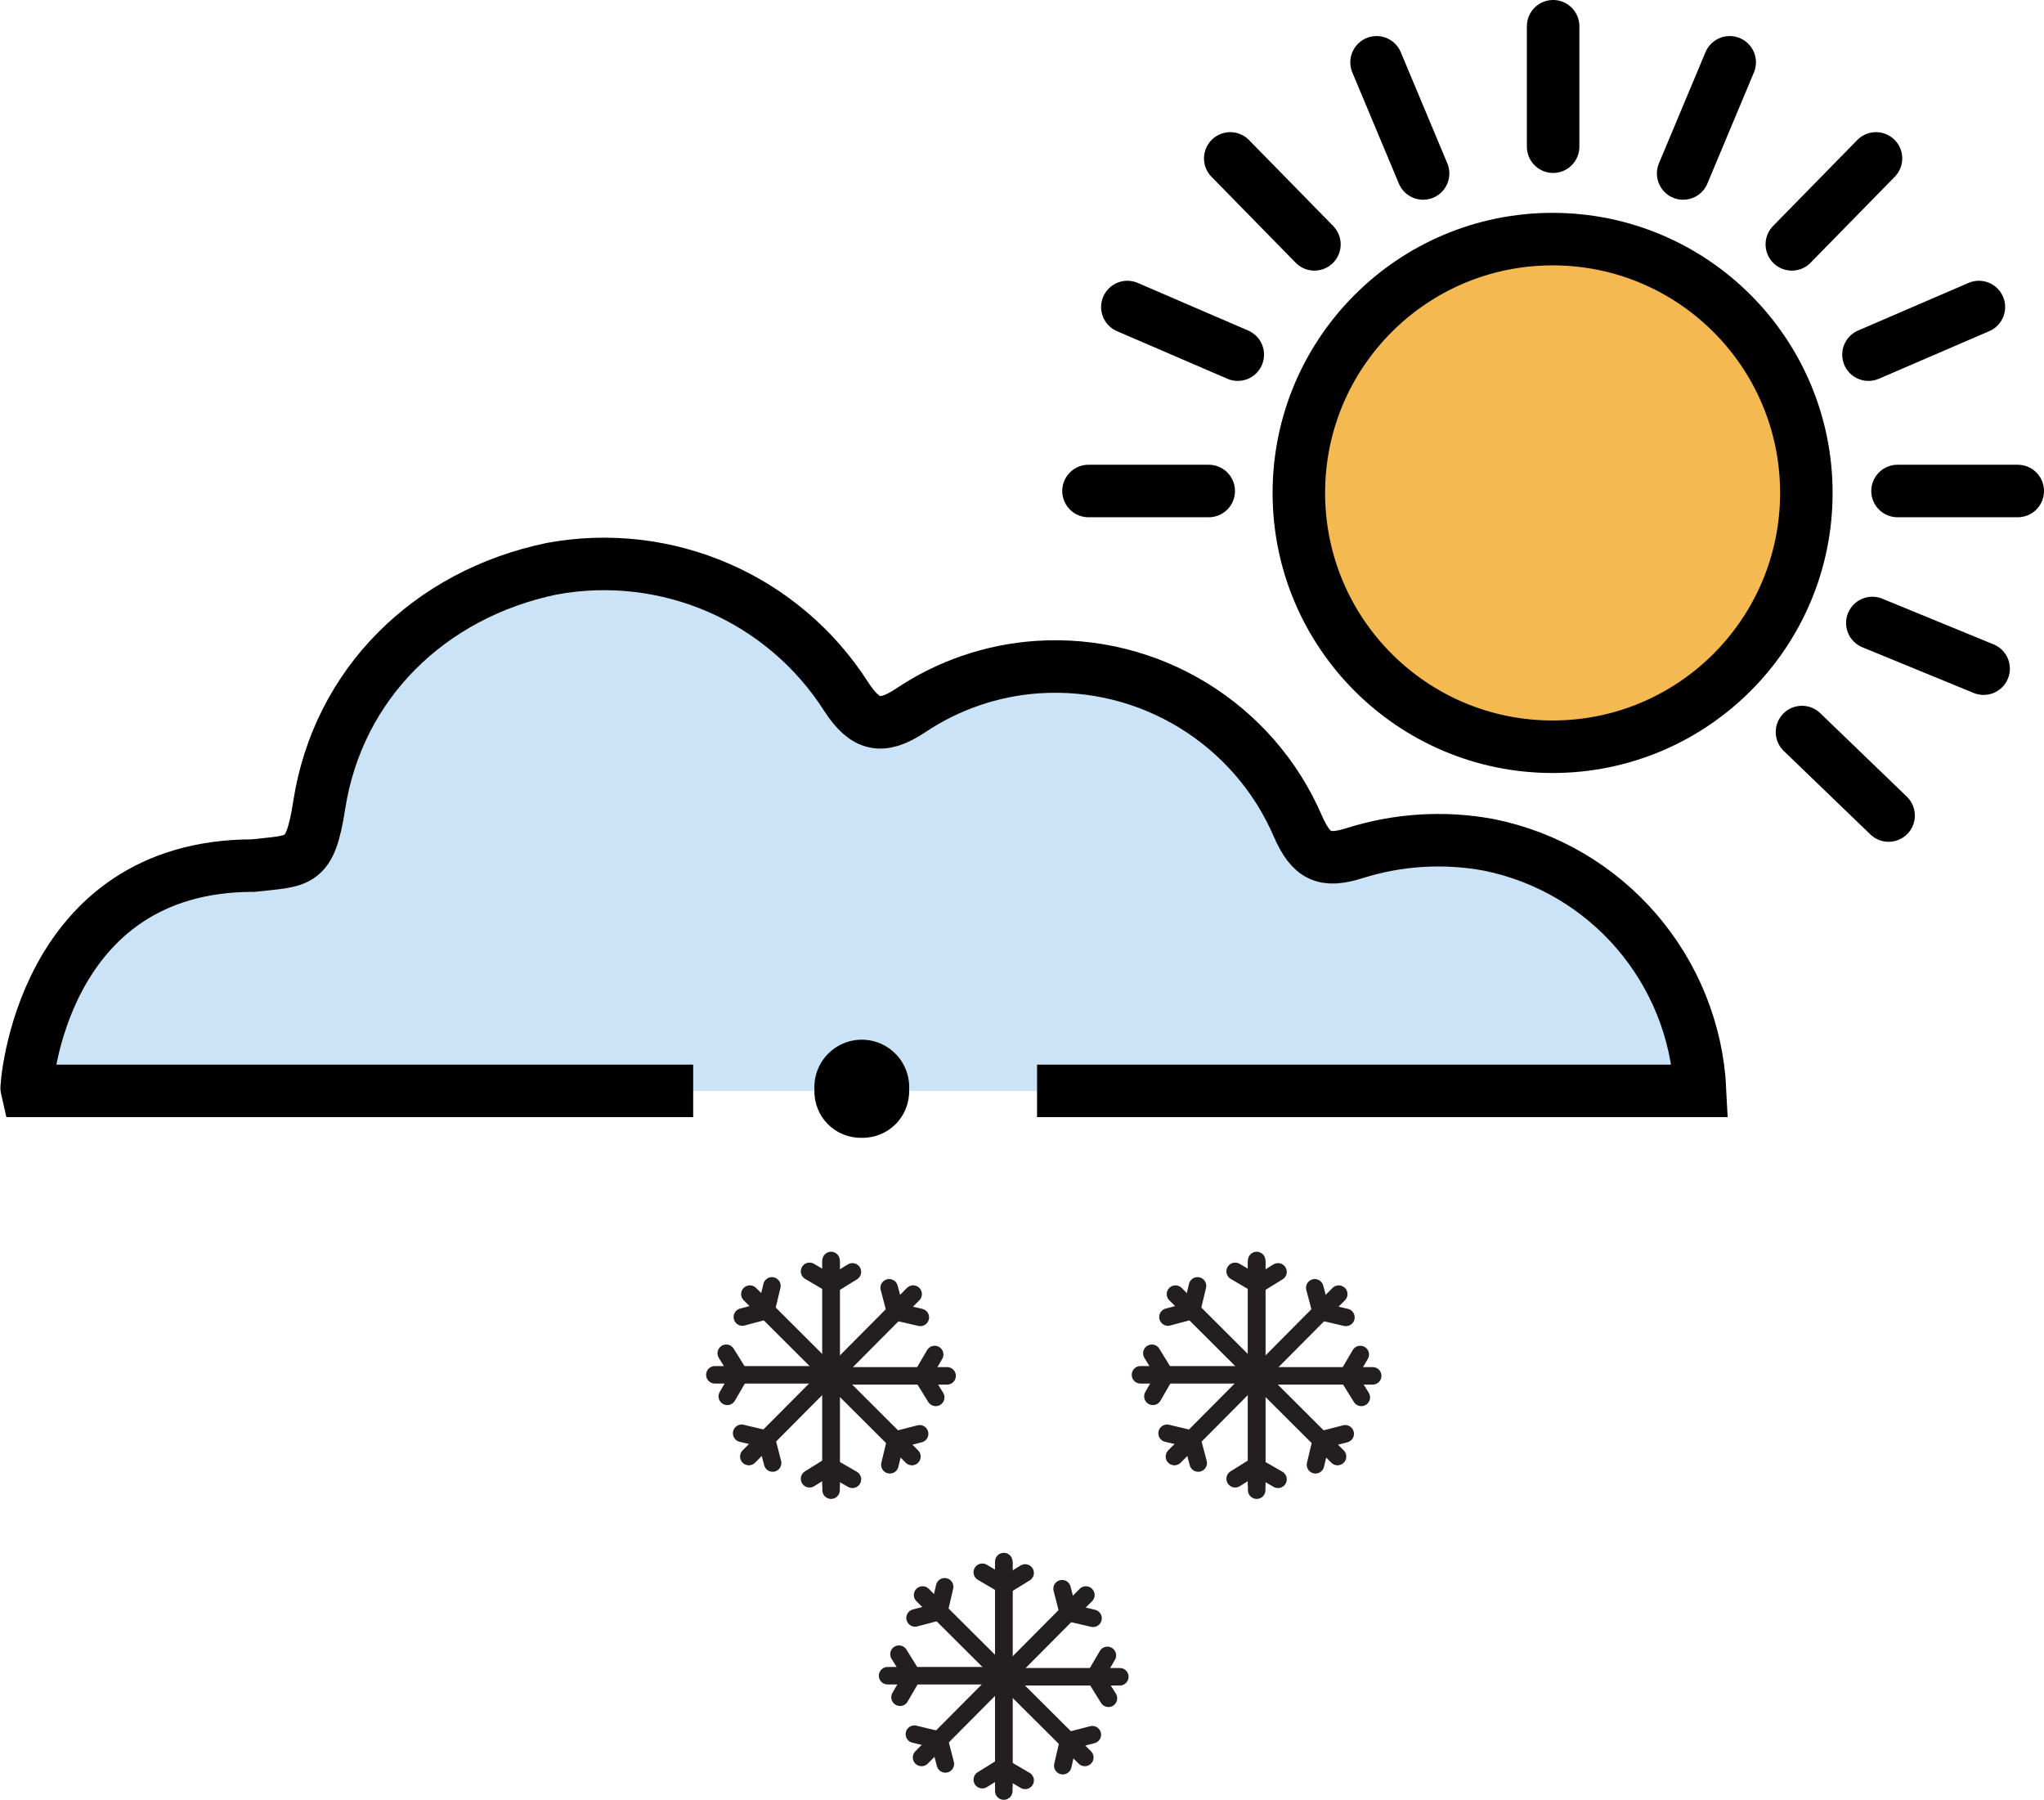
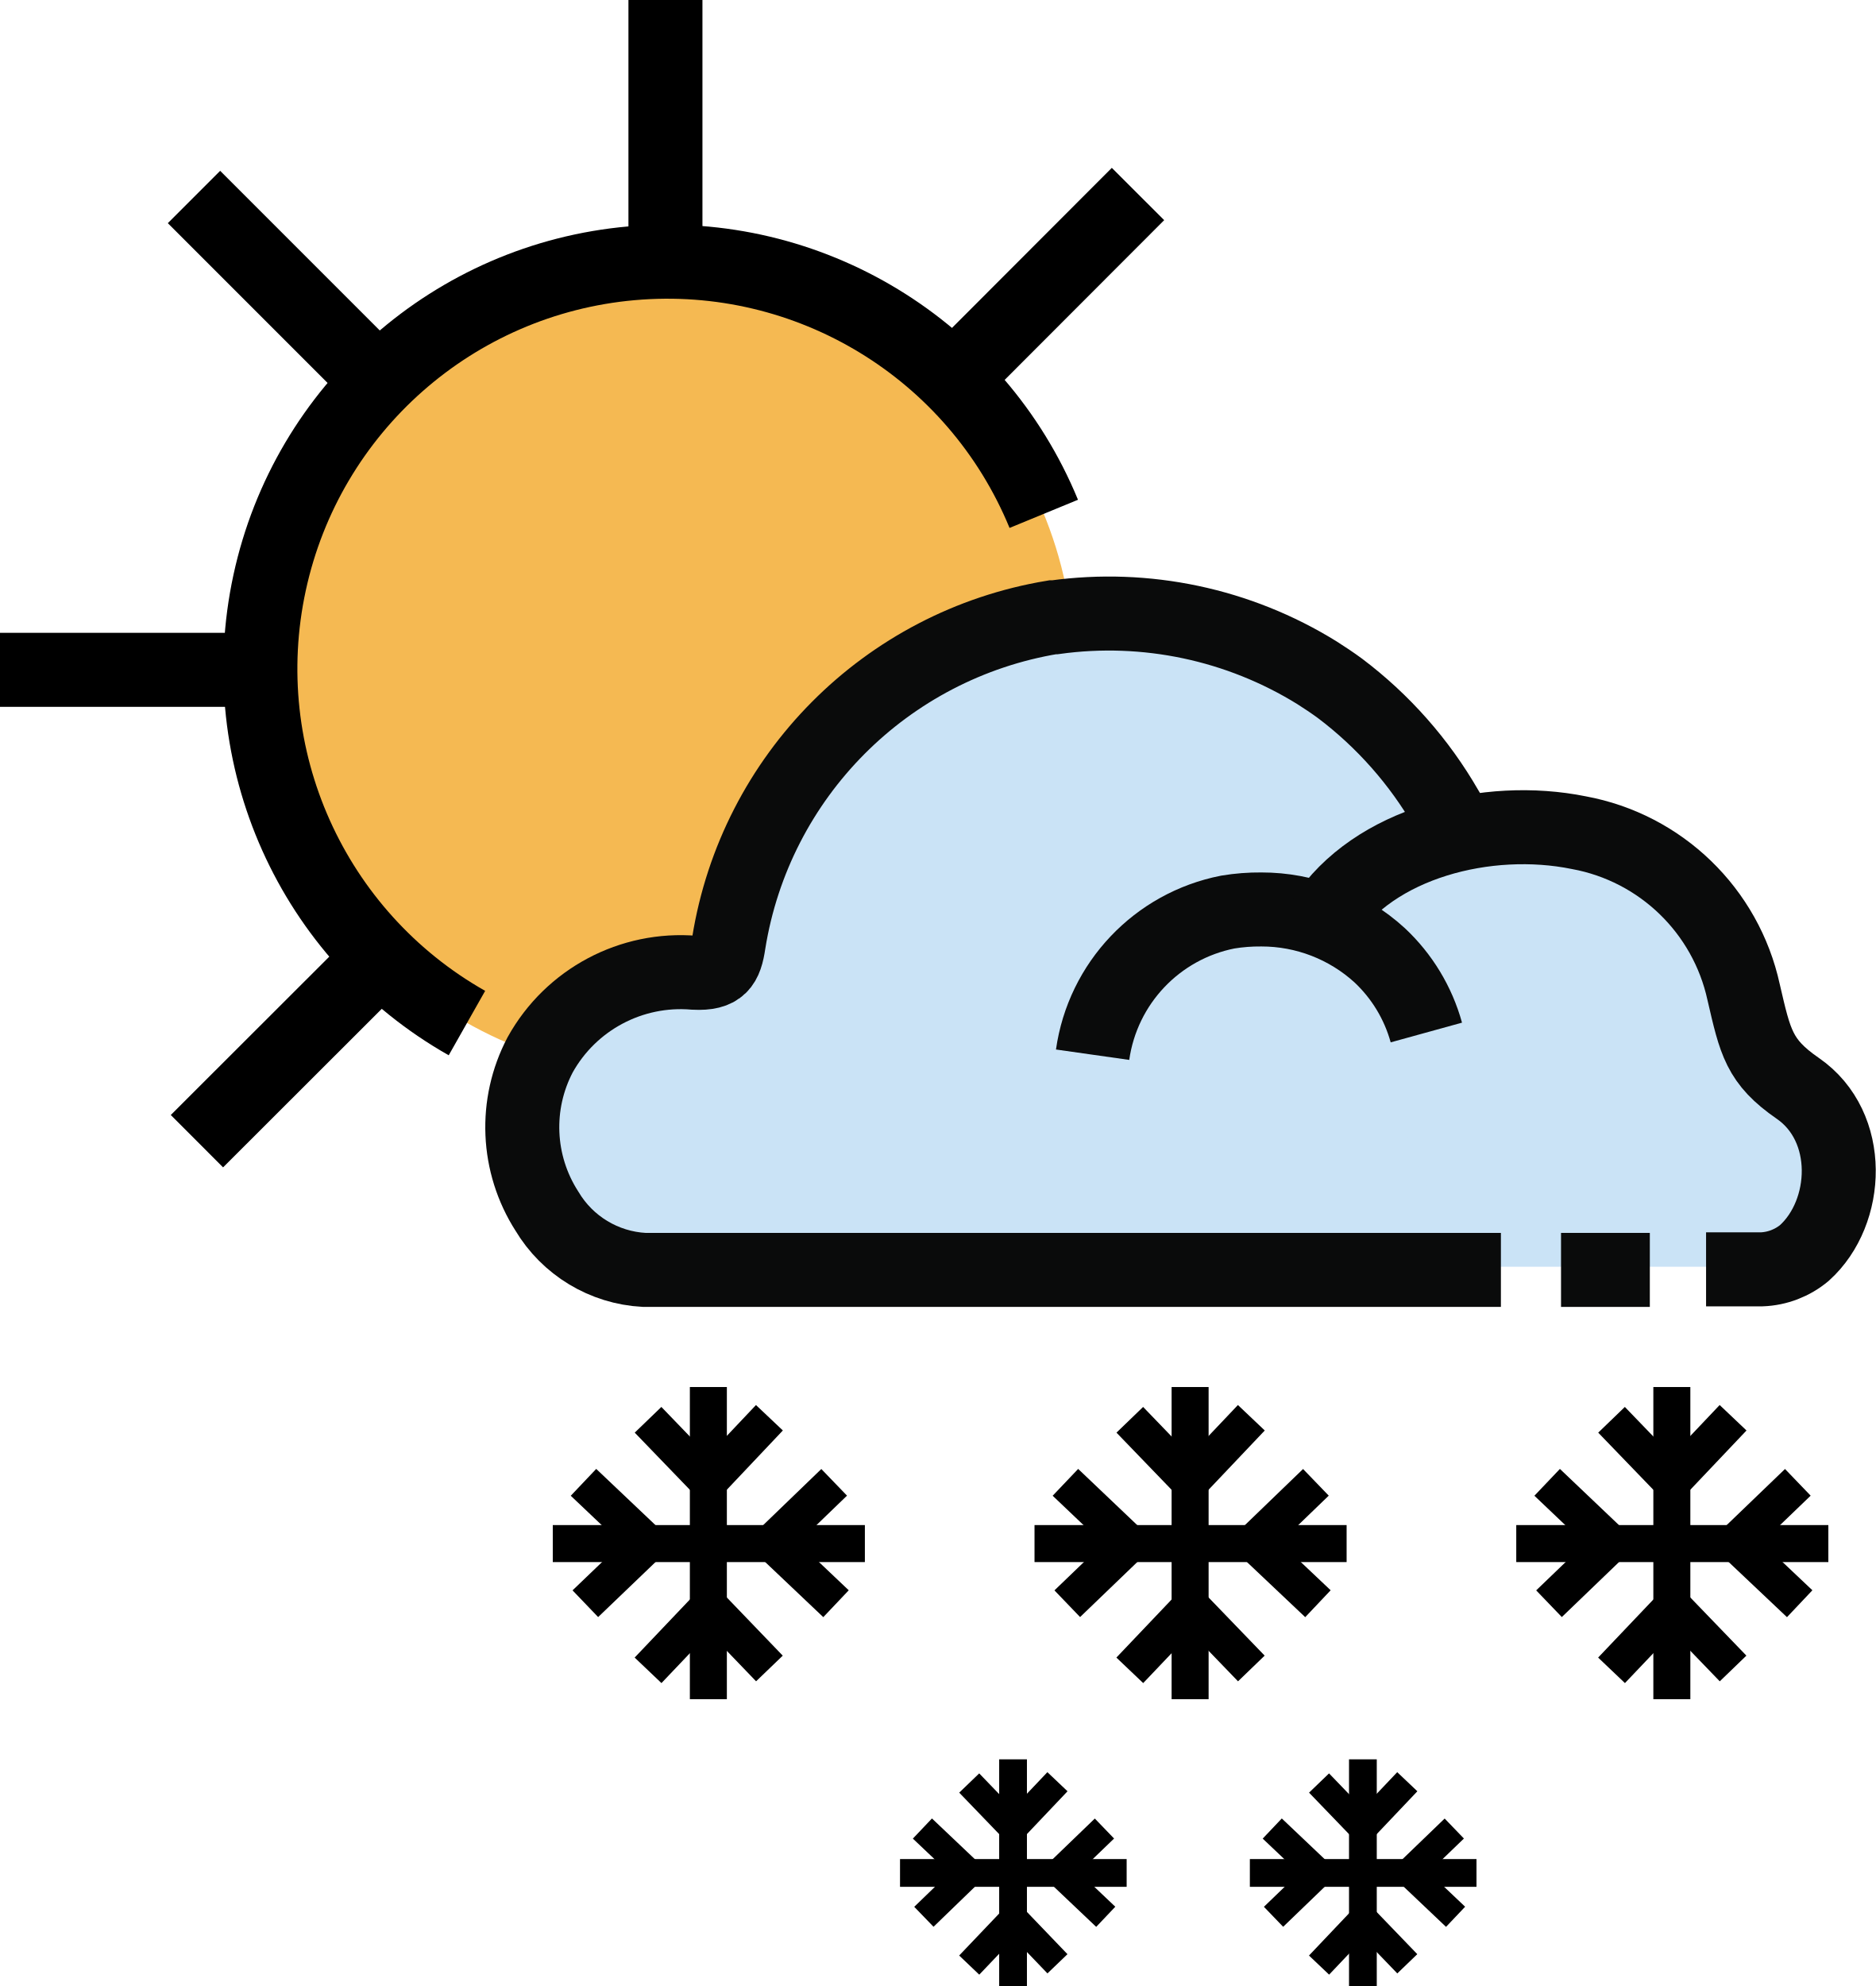
- <svg xmlns="http://www.w3.org/2000/svg" viewBox="0 0 116.8 102.82">
+ <svg xmlns="http://www.w3.org/2000/svg" viewBox="0 0 101.39 107.33">
  <defs>
-     <style>.cls-1{fill:#cae3f6;}.cls-2{fill:#f5b952;}.cls-3,.cls-4,.cls-5,.cls-6{fill:none;stroke-miterlimit:10;}.cls-3,.cls-4{stroke:#231f20;}.cls-3,.cls-6{stroke-linecap:round;}.cls-5,.cls-6{stroke:#000;stroke-width:3px;}</style>
+     <style>.cls-1{fill:#f5b952;}.cls-2{fill:#cae3f6;}.cls-3,.cls-4,.cls-5,.cls-6,.cls-7{fill:none;stroke-miterlimit:10;}.cls-3,.cls-4,.cls-5,.cls-6{stroke:#000;}.cls-3{stroke-width:1.5px;}.cls-4{stroke-width:2px;}.cls-5,.cls-6,.cls-7{stroke-width:4px;}.cls-6{stroke-linecap:square;}.cls-7{stroke:#0a0b0b;}</style>
  </defs>
  <g id="Layer_2" data-name="Layer 2">
    <g id="Layer_1-2" data-name="Layer 1">
-       <path class="cls-1" d="M59.26,62.32H97.15a15.07,15.07,0,0,0-12.1-14.06,15.87,15.87,0,0,0-7.62.47c-1.76.56-2.5.2-3.26-1.52a15.1,15.1,0,0,0-14.88-9.1A14.82,14.82,0,0,0,52,40.61c-1.62,1.06-2.55.86-3.63-.79a16.43,16.43,0,0,0-16.84-7.33c-7,1.45-12.22,6.59-13.29,13.51-.53,3.41-1.13,3.15-3.77,3.45-12.16,0-13,12.68-12.95,12.87H39.61" />
-       <path class="cls-2" d="M88.72,42.54h0a14.49,14.49,0,1,0,0-29h0a14.49,14.49,0,1,0,0,29h0Z" />
-       <line class="cls-3" x1="47.46" y1="73.43" x2="48.71" y2="72.66" />
-       <line class="cls-3" x1="48.71" y1="84.51" x2="47.49" y2="83.81" />
-       <line class="cls-3" x1="47.49" y1="78.6" x2="52.11" y2="83.21" />
-       <polyline class="cls-3" points="52.55 81.91 51.19 82.26 50.85 83.68" />
-       <line class="cls-3" x1="52.18" y1="73.93" x2="47.47" y2="78.67" />
-       <polyline class="cls-3" points="50.81 73.57 51.17 74.93 52.59 75.26" />
-       <line class="cls-3" x1="54.12" y1="78.6" x2="47.49" y2="78.6" />
-       <polyline class="cls-3" points="53.41 77.38 52.7 78.59 53.47 79.83" />
-       <line class="cls-4" x1="47.49" y1="84.89" x2="47.49" y2="72.01" />
-       <line class="cls-3" x1="47.49" y1="85.13" x2="47.49" y2="72.01" />
-       <line class="cls-3" x1="47.5" y1="83.71" x2="46.26" y2="84.48" />
-       <line class="cls-3" x1="46.26" y1="72.63" x2="47.47" y2="73.34" />
-       <line class="cls-3" x1="47.47" y1="78.54" x2="42.85" y2="73.93" />
-       <polyline class="cls-3" points="42.42 75.24 43.77 74.88 44.11 73.46" />
-       <line class="cls-3" x1="42.79" y1="83.21" x2="47.5" y2="78.47" />
-       <polyline class="cls-3" points="44.15 83.58 43.8 82.22 42.38 81.88" />
-       <line class="cls-3" x1="40.85" y1="78.54" x2="47.47" y2="78.54" />
-       <polyline class="cls-3" points="41.56 79.77 42.27 78.55 41.5 77.31" />
-       <line class="cls-3" x1="71.78" y1="73.43" x2="73.03" y2="72.66" />
-       <line class="cls-3" x1="73.03" y1="84.51" x2="71.81" y2="83.81" />
-       <line class="cls-3" x1="71.81" y1="78.6" x2="76.43" y2="83.21" />
-       <polyline class="cls-3" points="76.87 81.91 75.51 82.26 75.17 83.68" />
-       <line class="cls-3" x1="76.5" y1="73.93" x2="71.79" y2="78.67" />
-       <polyline class="cls-3" points="75.13 73.57 75.49 74.93 76.91 75.26" />
-       <line class="cls-3" x1="78.44" y1="78.6" x2="71.81" y2="78.6" />
-       <polyline class="cls-3" points="77.73 77.38 77.02 78.59 77.79 79.83" />
-       <line class="cls-4" x1="71.81" y1="84.89" x2="71.81" y2="72.01" />
-       <line class="cls-3" x1="71.81" y1="85.13" x2="71.81" y2="72.01" />
-       <line class="cls-3" x1="71.82" y1="83.71" x2="70.58" y2="84.48" />
-       <line class="cls-3" x1="70.58" y1="72.63" x2="71.79" y2="73.34" />
-       <line class="cls-3" x1="71.79" y1="78.54" x2="67.17" y2="73.93" />
-       <polyline class="cls-3" points="66.74 75.24 68.09 74.88 68.43 73.46" />
-       <line class="cls-3" x1="67.11" y1="83.21" x2="71.82" y2="78.47" />
-       <polyline class="cls-3" points="68.47 83.58 68.11 82.22 66.69 81.88" />
-       <line class="cls-3" x1="65.17" y1="78.54" x2="71.79" y2="78.54" />
-       <polyline class="cls-3" points="65.88 79.77 66.58 78.55 65.82 77.31" />
-       <line class="cls-3" x1="57.34" y1="90.62" x2="58.58" y2="89.86" />
-       <line class="cls-3" x1="58.58" y1="101.71" x2="57.37" y2="101" />
-       <line class="cls-3" x1="57.36" y1="95.79" x2="61.99" y2="100.4" />
-       <polyline class="cls-3" points="62.42 99.1 61.06 99.45 60.73 100.87" />
-       <line class="cls-3" x1="62.05" y1="91.12" x2="57.34" y2="95.86" />
-       <polyline class="cls-3" points="60.69 90.76 61.04 92.12 62.46 92.45" />
-       <line class="cls-3" x1="63.99" y1="95.79" x2="57.36" y2="95.79" />
-       <polyline class="cls-3" points="63.28 94.57 62.57 95.78 63.34 97.02" />
-       <line class="cls-4" x1="57.36" y1="102.08" x2="57.36" y2="89.21" />
-       <line class="cls-3" x1="57.36" y1="102.32" x2="57.36" y2="89.21" />
-       <line class="cls-3" x1="57.37" y1="100.9" x2="56.13" y2="101.67" />
-       <line class="cls-3" x1="56.13" y1="89.82" x2="57.34" y2="90.53" />
-       <line class="cls-3" x1="57.35" y1="95.73" x2="52.72" y2="91.12" />
-       <polyline class="cls-3" points="52.29 92.43 53.65 92.07 53.98 90.65" />
-       <line class="cls-3" x1="52.66" y1="100.4" x2="57.37" y2="95.66" />
-       <polyline class="cls-3" points="54.02 100.77 53.67 99.41 52.25 99.07" />
-       <line class="cls-3" x1="50.72" y1="95.73" x2="57.35" y2="95.73" />
-       <polyline class="cls-3" points="51.43 96.96 52.14 95.74 51.37 94.5" />
-       <path class="cls-5" d="M59.26,62.32H97.15a15.07,15.07,0,0,0-12.1-14.06,15.87,15.87,0,0,0-7.62.47c-1.76.56-2.5.2-3.26-1.52a15.1,15.1,0,0,0-14.88-9.1A14.82,14.82,0,0,0,52,40.61c-1.62,1.06-2.55.86-3.63-.79a16.43,16.43,0,0,0-16.84-7.33c-7,1.45-12.22,6.59-13.29,13.51-.53,3.41-1.13,3.15-3.77,3.45-12.16,0-13,12.68-12.95,12.87H39.61" />
-       <path d="M49.24,65a2.64,2.64,0,0,1-2.7-2.73,2.71,2.71,0,1,1,5.41,0A2.65,2.65,0,0,1,49.24,65Z" />
-       <line class="cls-6" x1="69.07" y1="28.05" x2="62.2" y2="28.05" />
-       <line class="cls-6" x1="75.11" y1="13.96" x2="70.3" y2="9.05" />
-       <line class="cls-6" x1="81.32" y1="9.91" x2="78.66" y2="3.56" />
-       <line class="cls-6" x1="70.73" y1="20.26" x2="64.42" y2="17.54" />
-       <path class="cls-5" d="M88.72,42.66h0a14.49,14.49,0,0,0,0-29h0a14.49,14.49,0,1,0,0,29h0Z" />
-       <line class="cls-6" x1="108.43" y1="28.05" x2="115.3" y2="28.05" />
-       <line class="cls-6" x1="88.75" y1="8.38" x2="88.75" y2="1.5" />
-       <line class="cls-6" x1="102.97" y1="41.82" x2="107.92" y2="46.59" />
-       <line class="cls-6" x1="102.39" y1="13.96" x2="107.2" y2="9.05" />
-       <line class="cls-6" x1="106.99" y1="35.59" x2="113.35" y2="38.2" />
-       <line class="cls-6" x1="96.18" y1="9.91" x2="98.84" y2="3.56" />
-       <line class="cls-6" x1="106.77" y1="20.26" x2="113.08" y2="17.54" />
+       <path class="cls-1" d="M36.06,14.12a22,22,0,1,0,22,22A22,22,0,0,0,36.06,14.12Z" />
+       <path class="cls-2" d="M80.8,68.47H34.08a6.58,6.58,0,0,1-5.3-3.27,8.61,8.61,0,0,1,8-13.22c1.41.07,1.7-.45,1.88-1.64a21.6,21.6,0,0,1,17.66-18l.11,0a21.28,21.28,0,0,1,14.3,3.08q.63.39,1.26.87a22.19,22.19,0,0,1,5.79,6.66l.68,1.16" />
+       <path class="cls-2" d="M58.54,56.5a9.34,9.34,0,0,1,7.37-7.9,10.67,10.67,0,0,1,1.82-.13A9.4,9.4,0,0,1,74.18,51a9.12,9.12,0,0,1,2.55,4.32" />
+       <path class="cls-2" d="M71.16,49.05c2.7-4.23,8.92-5.79,13.88-4.75a11.38,11.38,0,0,1,9,8.82c.63,2.78.83,3.84,2.95,5.33,3,2.12,2.8,6.86.36,9.1a3.79,3.79,0,0,1-2.34.91H78.86" />
+       <line class="cls-2" x1="84.07" y1="68.46" x2="88.92" y2="68.46" />
+       <polyline class="cls-3" points="71.3 106.2 73.7 103.67 76.07 106.13" />
+       <polyline class="cls-3" points="76.07 96.29 73.67 98.82 71.3 96.36" />
+       <line class="cls-3" x1="73.67" y1="95.08" x2="73.67" y2="107.33" />
+       <polyline class="cls-3" points="78.68 103.59 76.15 101.19 78.61 98.82" />
+       <polyline class="cls-3" points="68.77 98.82 71.3 101.22 68.84 103.59" />
+       <line class="cls-3" x1="67.56" y1="101.22" x2="79.81" y2="101.22" />
+       <polyline class="cls-3" points="52.39 106.2 54.8 103.67 57.16 106.13" />
+       <polyline class="cls-3" points="57.16 96.29 54.76 98.82 52.39 96.36" />
+       <line class="cls-3" x1="54.76" y1="95.08" x2="54.76" y2="107.33" />
+       <polyline class="cls-3" points="59.77 103.59 57.24 101.19 59.7 98.82" />
+       <polyline class="cls-3" points="49.86 98.82 52.39 101.22 49.94 103.59" />
+       <line class="cls-3" x1="48.65" y1="101.22" x2="60.9" y2="101.22" />
+       <polyline class="cls-4" points="87.11 90.27 90.42 86.79 93.68 90.17" />
+       <polyline class="cls-4" points="93.68 76.62 90.37 80.11 87.11 76.73" />
+       <line class="cls-4" x1="90.37" y1="74.96" x2="90.37" y2="91.83" />
+       <polyline class="cls-4" points="97.28 86.67 93.79 83.37 97.18 80.11" />
+       <polyline class="cls-4" points="83.63 80.11 87.11 83.42 83.73 86.67" />
+       <line class="cls-4" x1="81.96" y1="83.42" x2="98.83" y2="83.42" />
+       <polyline class="cls-4" points="61.07 90.27 64.38 86.79 67.64 90.17" />
+       <polyline class="cls-4" points="67.64 76.62 64.33 80.11 61.07 76.73" />
+       <line class="cls-4" x1="64.33" y1="74.96" x2="64.33" y2="91.83" />
+       <polyline class="cls-4" points="71.24 86.67 67.75 83.37 71.13 80.11" />
+       <polyline class="cls-4" points="57.59 80.11 61.07 83.42 57.69 86.67" />
+       <line class="cls-4" x1="55.92" y1="83.42" x2="72.79" y2="83.42" />
+       <polyline class="cls-4" points="35.03 90.27 38.34 86.79 41.59 90.17" />
+       <polyline class="cls-4" points="41.59 76.62 38.29 80.11 35.03 76.73" />
+       <line class="cls-4" x1="38.29" y1="74.96" x2="38.29" y2="91.83" />
+       <polyline class="cls-4" points="45.19 86.67 41.71 83.37 45.09 80.11" />
+       <polyline class="cls-4" points="31.54 80.11 35.03 83.42 31.64 86.67" />
+       <line class="cls-4" x1="29.88" y1="83.42" x2="46.75" y2="83.42" />
+       <path class="cls-5" d="M56.42,27.77A22,22,0,1,0,25.24,55.29" />
+       <line class="cls-6" x1="35.97" y1="14.01" x2="35.97" y2="2" />
+       <line class="cls-6" x1="14.01" y1="36.2" x2="2" y2="36.2" />
+       <line class="cls-6" x1="20.4" y1="20.56" x2="11.9" y2="12.06" />
+       <line class="cls-6" x1="51.61" y1="20.4" x2="60.1" y2="11.9" />
+       <line class="cls-6" x1="20.56" y1="51.77" x2="12.06" y2="60.26" />
+       <path class="cls-7" d="M81.13,68.63H34.82a6.53,6.53,0,0,1-5.26-3.18A8.4,8.4,0,0,1,29.2,57a8.69,8.69,0,0,1,8.33-4.43c1.4.07,1.69-.44,1.86-1.6A21.26,21.26,0,0,1,56.9,33.36l.11,0a21.37,21.37,0,0,1,14.18,3c.41.26.83.54,1.24.84a21.74,21.74,0,0,1,5.75,6.51l.67,1.13" />
+       <path class="cls-7" d="M59.06,57a9.17,9.17,0,0,1,7.31-7.71,10.54,10.54,0,0,1,1.81-.14,9.47,9.47,0,0,1,6.39,2.47A9,9,0,0,1,77.1,55.8" />
+       <path class="cls-7" d="M71.57,49.67C74.25,45.54,80.41,44,85.34,45a11.19,11.19,0,0,1,8.91,8.62c.63,2.71.83,3.75,2.93,5.2,3,2.07,2.78,6.7.36,8.89a3.83,3.83,0,0,1-2.32.89h-3" />
+       <line class="cls-7" x1="84.38" y1="68.63" x2="89.18" y2="68.63" />
    </g>
  </g>
</svg>
